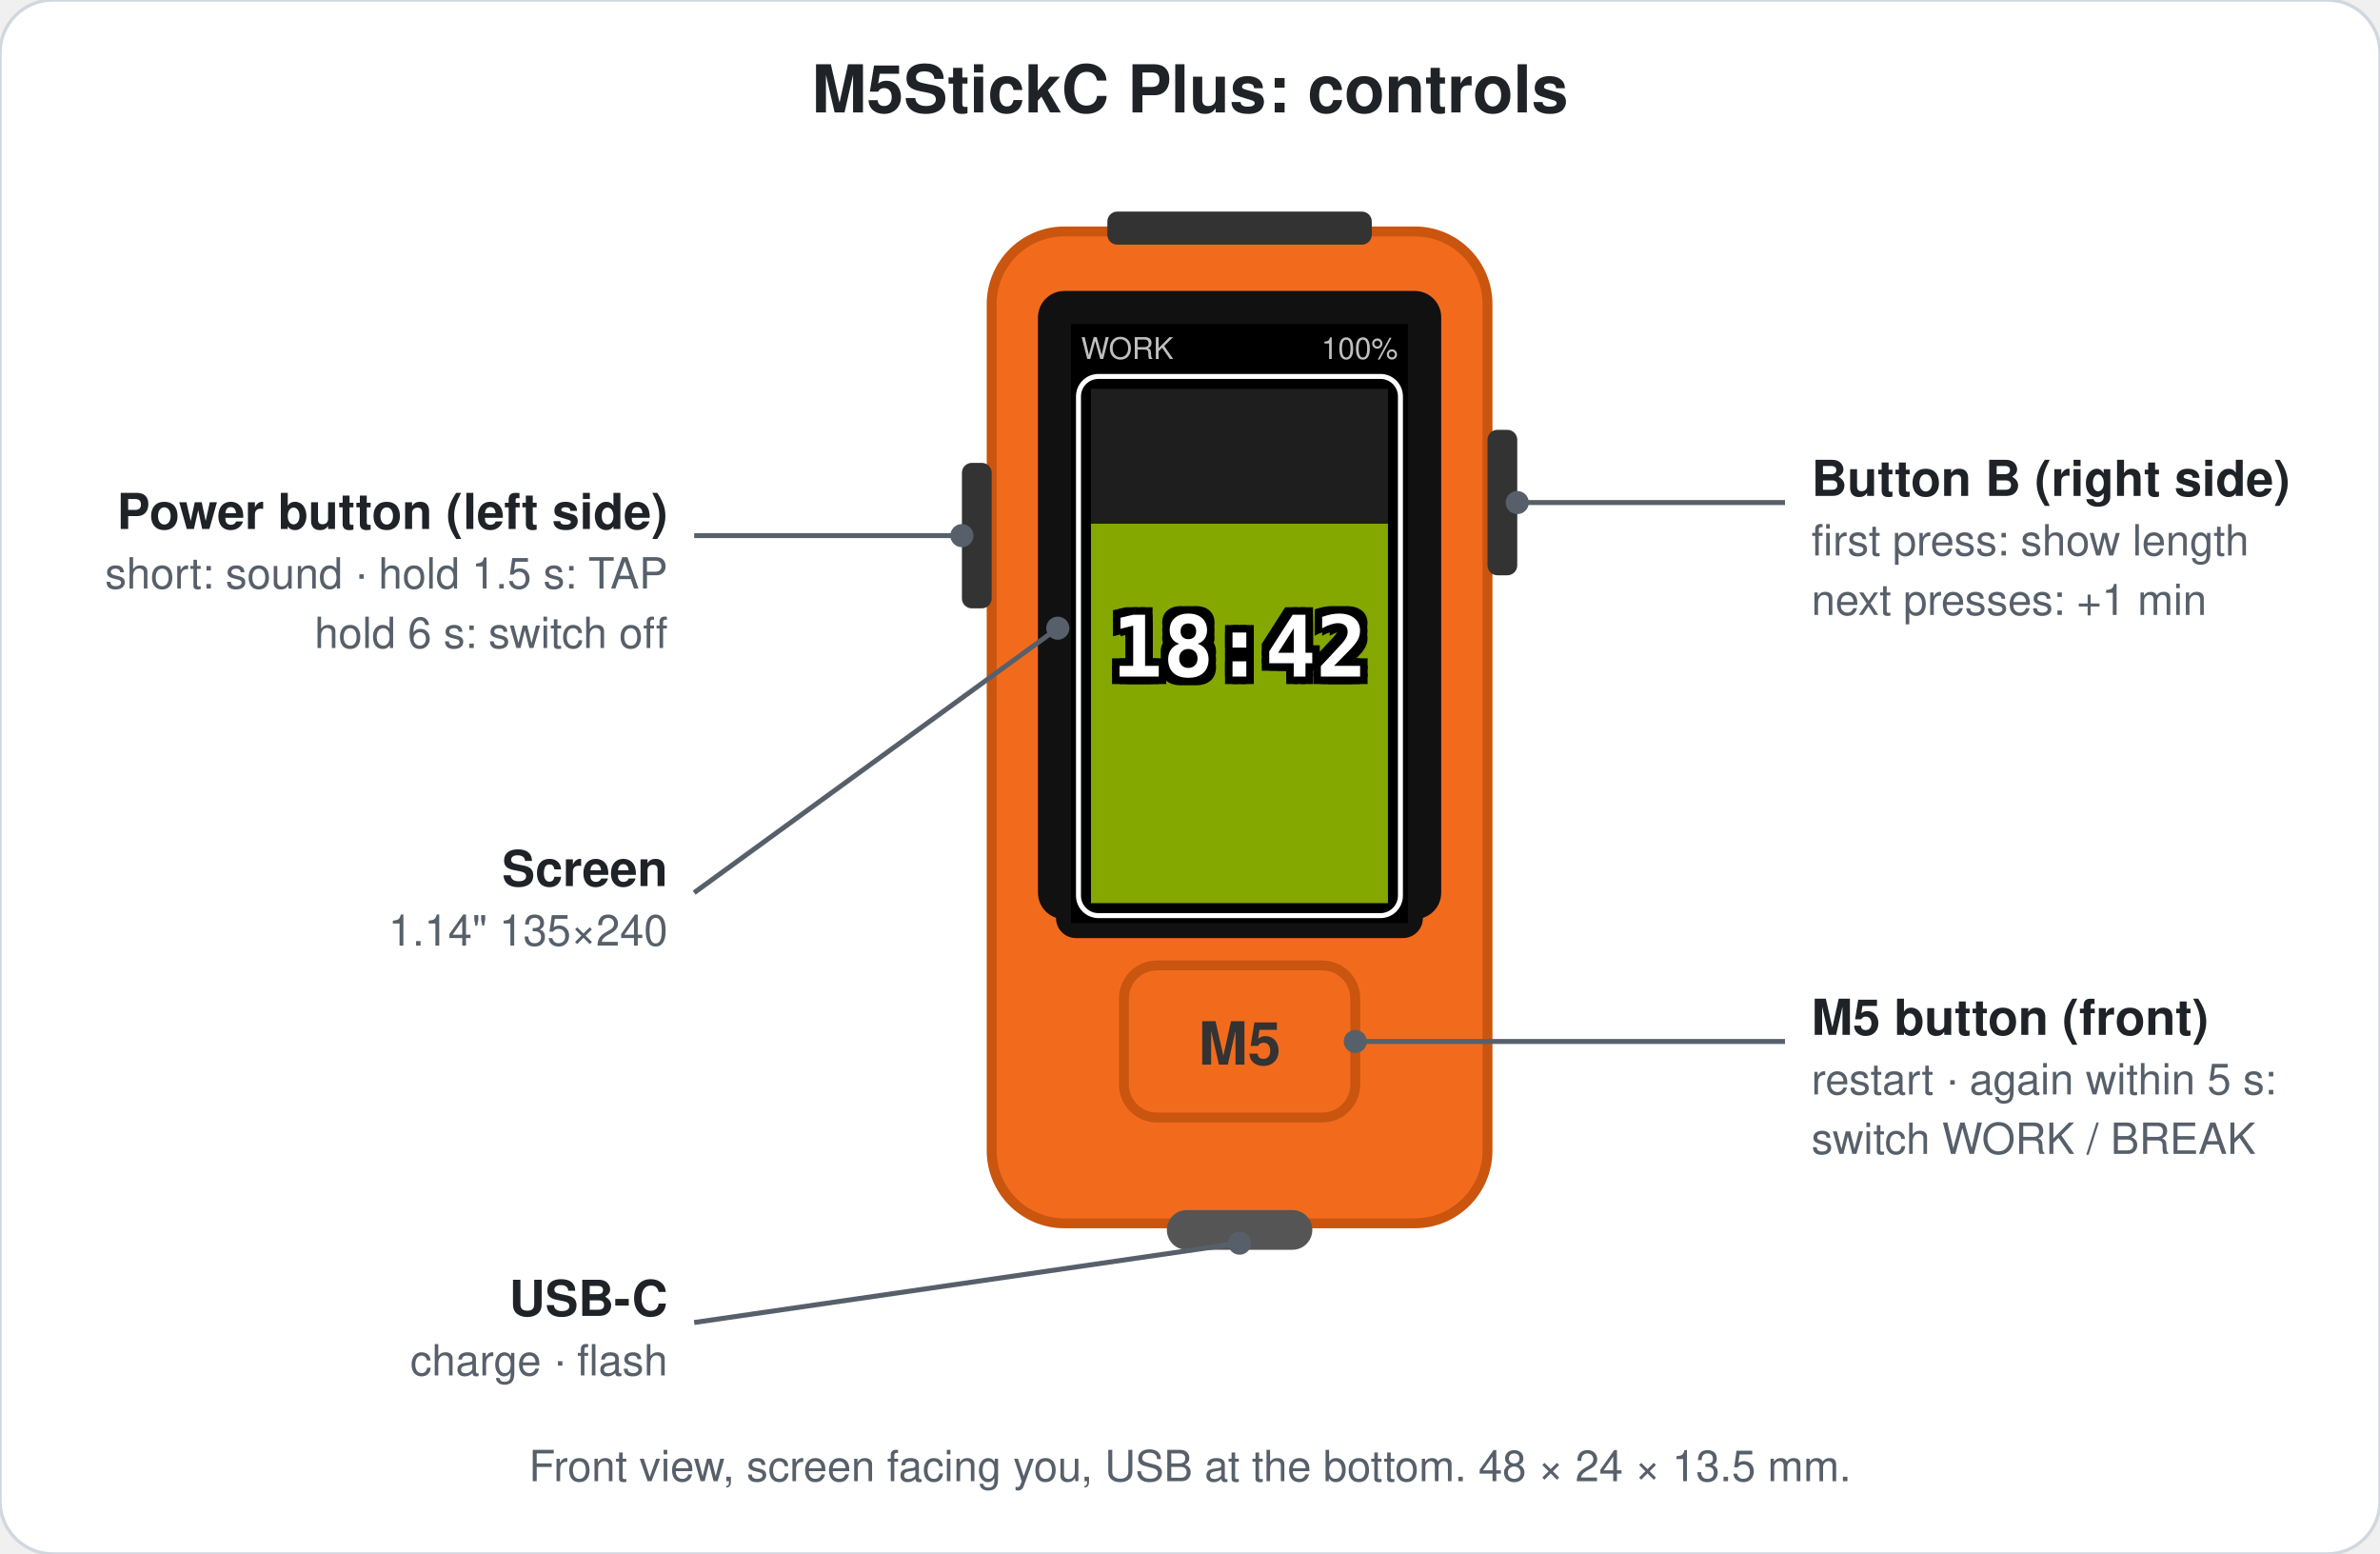
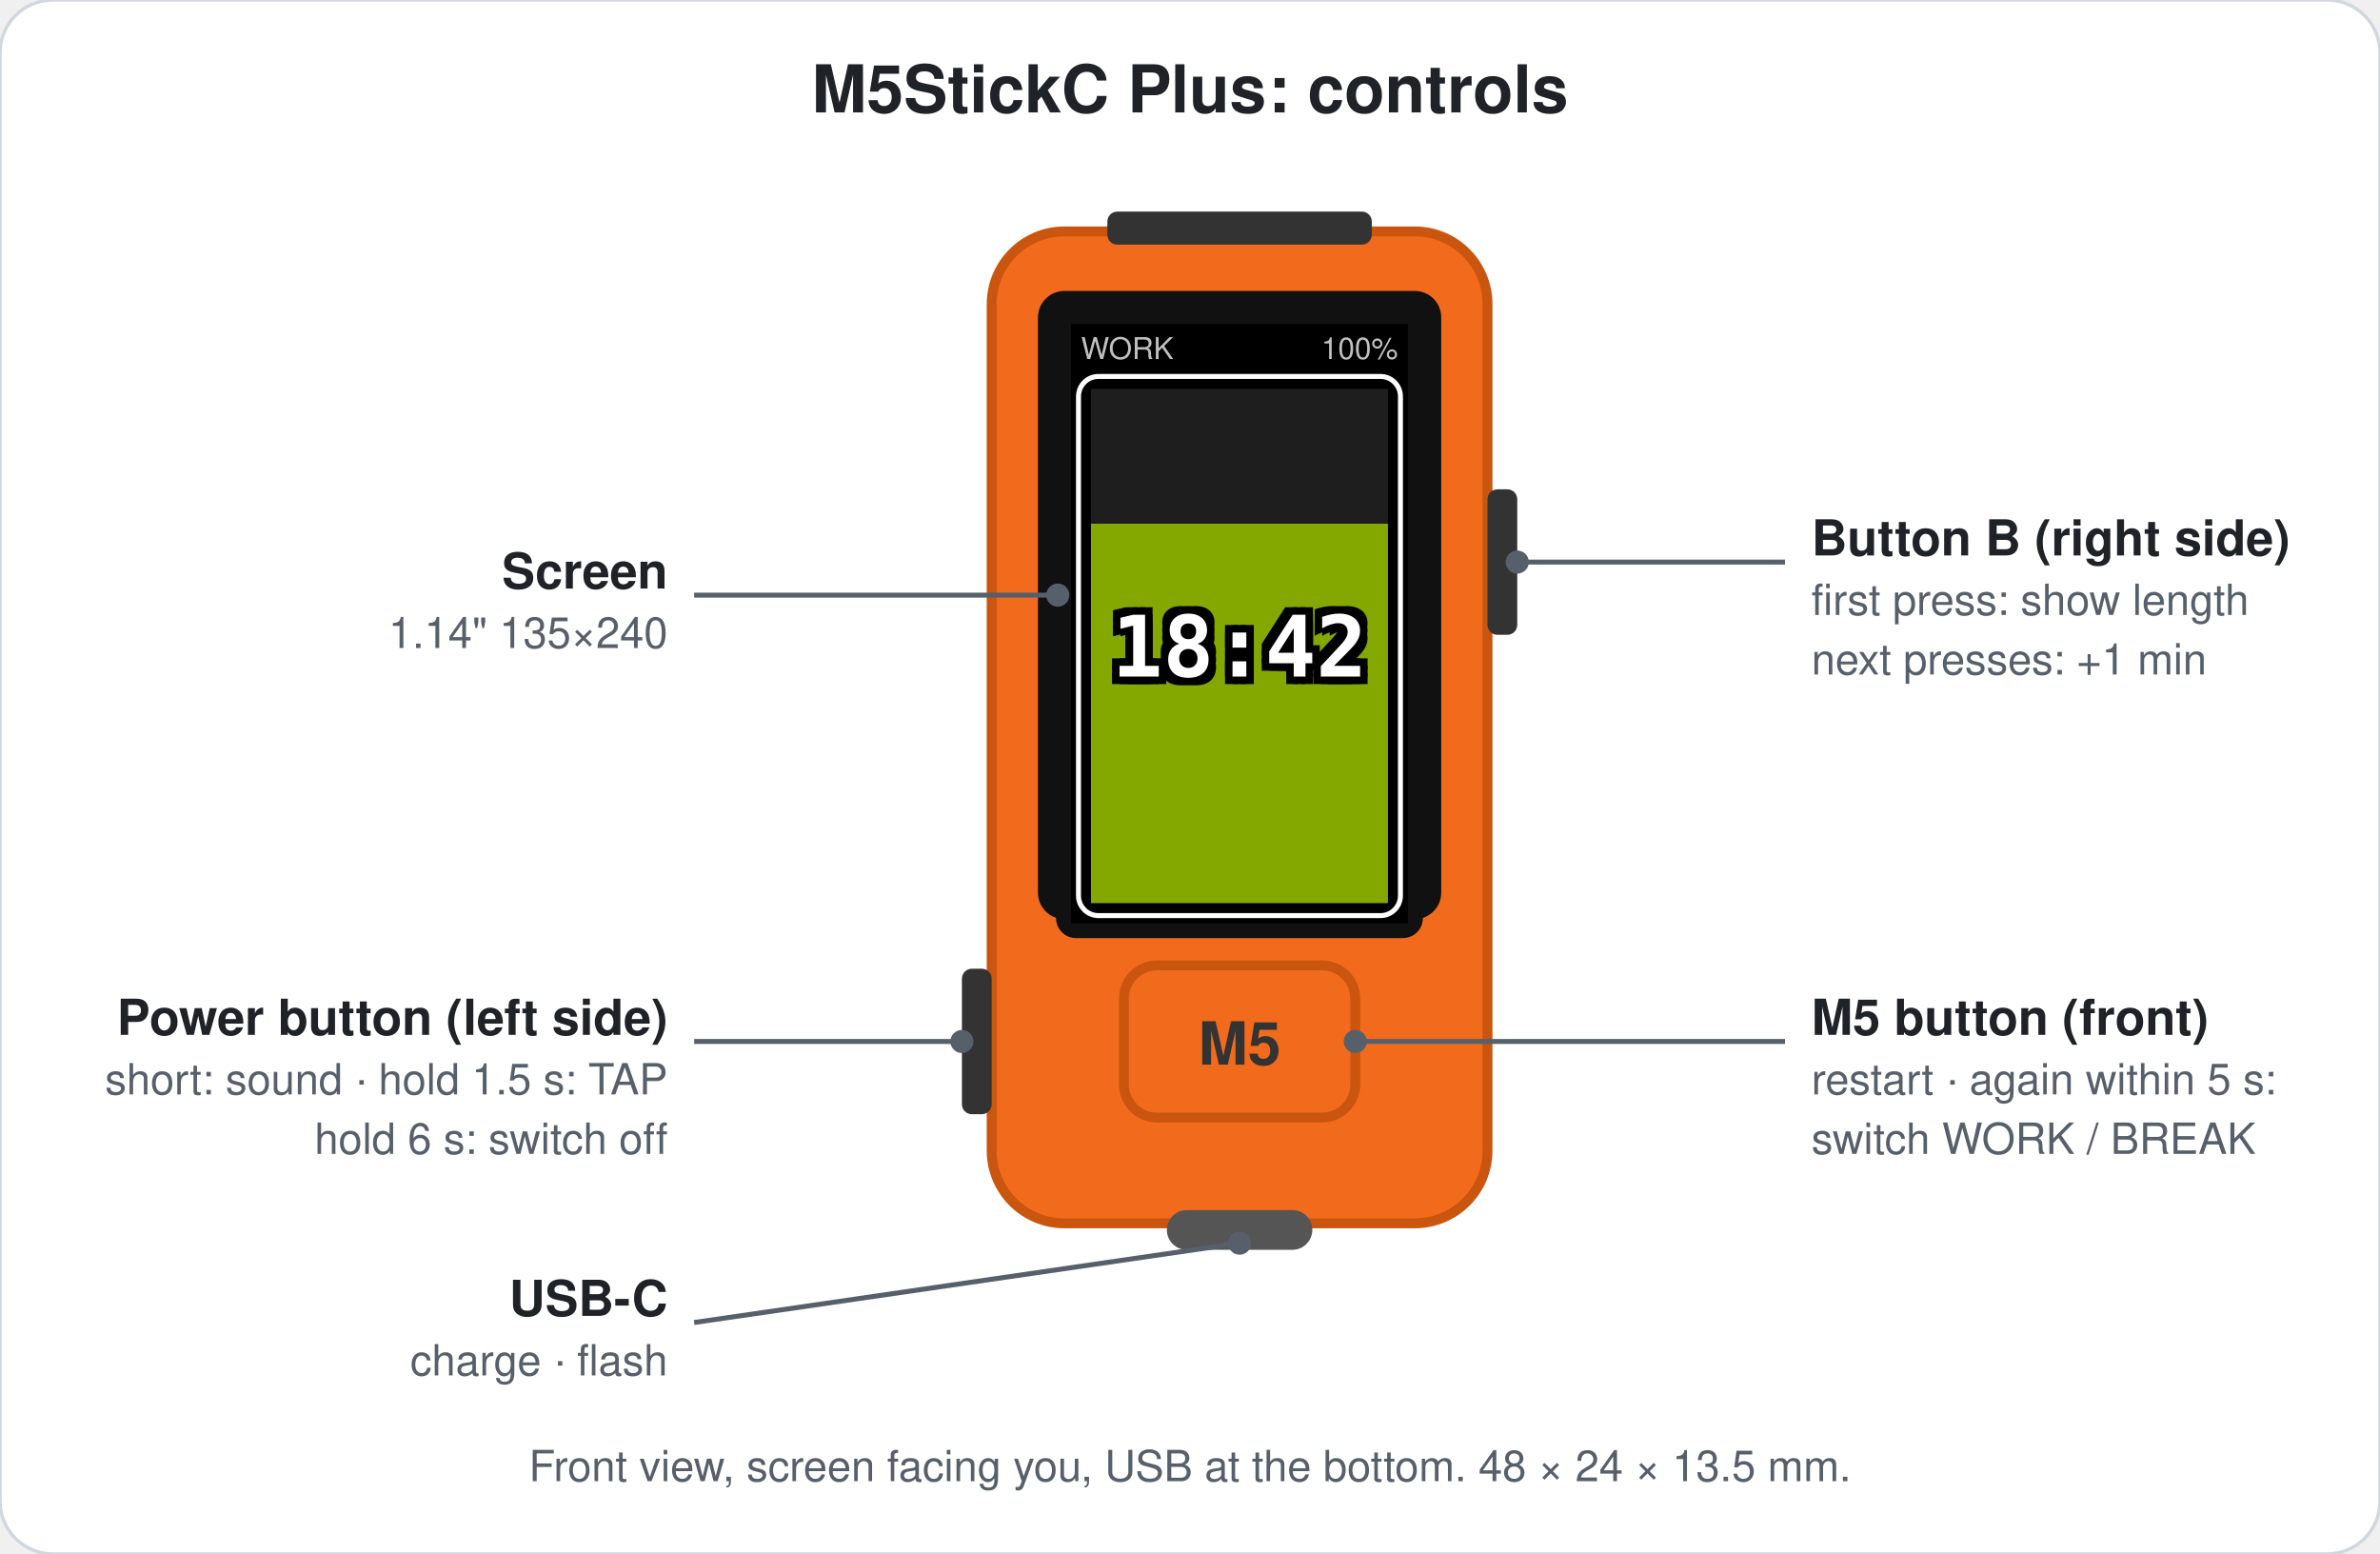
<svg xmlns="http://www.w3.org/2000/svg" width="720" height="470" viewBox="0 0 720 470">
  <rect width="720" height="470" rx="16" fill="#ffffff" stroke="#d0d7de" />
  <text x="360.0" y="34" text-anchor="middle" font-family="Helvetica, Arial, sans-serif" font-size="20" font-weight="700" fill="#1f2328">M5StickC Plus: controls</text>
  <rect x="300" y="70" width="150" height="300" rx="22" fill="#f26b1d" stroke="#c9550f" stroke-width="3" />
  <rect x="314" y="88" width="122" height="190" rx="8" fill="#111" />
  <g transform="translate(324,98) scale(0.755)">
    <rect x="-6" y="-6" width="147" height="252" rx="8" fill="#111" />
    <rect width="135" height="240" fill="#000" />
    <rect x="3" y="21" width="129" height="216" rx="8" fill="none" stroke="#fff" stroke-width="2" />
    <rect x="8" y="26" width="119" height="54" fill="#1e1e1e" />
    <rect x="8" y="80" width="119" height="152" fill="#84a800" />
    <text x="64.5" y="138.24" text-anchor="middle" font-family="Menlo, Consolas, monospace" font-size="34" font-weight="700" fill="#000">18:42</text>
    <text x="64.5" y="141.24" text-anchor="middle" font-family="Menlo, Consolas, monospace" font-size="34" font-weight="700" fill="#000">18:42</text>
    <text x="64.5" y="144.24" text-anchor="middle" font-family="Menlo, Consolas, monospace" font-size="34" font-weight="700" fill="#000">18:42</text>
    <text x="67.5" y="138.24" text-anchor="middle" font-family="Menlo, Consolas, monospace" font-size="34" font-weight="700" fill="#000">18:42</text>
    <text x="67.5" y="141.24" text-anchor="middle" font-family="Menlo, Consolas, monospace" font-size="34" font-weight="700" fill="#000">18:42</text>
    <text x="67.5" y="144.24" text-anchor="middle" font-family="Menlo, Consolas, monospace" font-size="34" font-weight="700" fill="#000">18:42</text>
    <text x="70.5" y="138.24" text-anchor="middle" font-family="Menlo, Consolas, monospace" font-size="34" font-weight="700" fill="#000">18:42</text>
    <text x="70.5" y="141.24" text-anchor="middle" font-family="Menlo, Consolas, monospace" font-size="34" font-weight="700" fill="#000">18:42</text>
    <text x="70.5" y="144.24" text-anchor="middle" font-family="Menlo, Consolas, monospace" font-size="34" font-weight="700" fill="#000">18:42</text>
    <text x="67.5" y="141.24" text-anchor="middle" font-family="Menlo, Consolas, monospace" font-size="34" font-weight="700" fill="#fff">18:42</text>
    <text x="4" y="14" font-family="Helvetica, Arial, sans-serif" font-size="12" fill="#c0c0c0">WORK</text>
    <text x="131" y="14" text-anchor="end" font-family="Helvetica, Arial, sans-serif" font-size="12" fill="#c0c0c0">100%</text>
  </g>
  <rect x="340" y="292" width="70" height="46" rx="10" fill="#f26b1d" stroke="#c9550f" stroke-width="3" />
  <text x="375.0" y="322" text-anchor="middle" font-family="Helvetica, Arial, sans-serif" font-size="18" font-weight="700" fill="#333">M5</text>
-   <rect x="291" y="140" width="9" height="44" rx="3" fill="#333" />
-   <rect x="450" y="130" width="9" height="44" rx="3" fill="#333" />
+   <rect x="291" y="293" width="9" height="44" rx="3" fill="#333" />
+   <rect x="450" y="148" width="9" height="44" rx="3" fill="#333" />
  <rect x="353.0" y="366" width="44" height="12" rx="6" fill="#555" />
  <rect x="335.0" y="64" width="80" height="10" rx="3" fill="#333" />
-   <line x1="291" y1="162" x2="210" y2="162" stroke="#57606a" stroke-width="1.5" />
-   <circle cx="291" cy="162" r="3.5" fill="#57606a" />
-   <text x="202" y="160" text-anchor="end" font-family="Helvetica, Arial, sans-serif" font-size="15" font-weight="700" fill="#1f2328">Power button (left side)</text>
-   <text x="202" y="178" text-anchor="end" font-family="Helvetica, Arial, sans-serif" font-size="13" font-weight="400" fill="#57606a">short: sound · hold 1.5 s: TAP</text>
-   <text x="202" y="196" text-anchor="end" font-family="Helvetica, Arial, sans-serif" font-size="13" font-weight="400" fill="#57606a">hold 6 s: switch off</text>
-   <line x1="459" y1="152" x2="540" y2="152" stroke="#57606a" stroke-width="1.5" />
-   <circle cx="459" cy="152" r="3.5" fill="#57606a" />
-   <text x="548" y="150" text-anchor="start" font-family="Helvetica, Arial, sans-serif" font-size="15" font-weight="700" fill="#1f2328">Button B (right side)</text>
-   <text x="548" y="168" text-anchor="start" font-family="Helvetica, Arial, sans-serif" font-size="13" font-weight="400" fill="#57606a">first press: show length</text>
-   <text x="548" y="186" text-anchor="start" font-family="Helvetica, Arial, sans-serif" font-size="13" font-weight="400" fill="#57606a">next presses: +1 min</text>
+   <line x1="291" y1="315" x2="210" y2="315" stroke="#57606a" stroke-width="1.5" />
+   <circle cx="291" cy="315" r="3.5" fill="#57606a" />
+   <text x="202" y="313" text-anchor="end" font-family="Helvetica, Arial, sans-serif" font-size="15" font-weight="700" fill="#1f2328">Power button (left side)</text>
+   <text x="202" y="331" text-anchor="end" font-family="Helvetica, Arial, sans-serif" font-size="13" font-weight="400" fill="#57606a">short: sound · hold 1.5 s: TAP</text>
+   <text x="202" y="349" text-anchor="end" font-family="Helvetica, Arial, sans-serif" font-size="13" font-weight="400" fill="#57606a">hold 6 s: switch off</text>
+   <line x1="459" y1="170" x2="540" y2="170" stroke="#57606a" stroke-width="1.5" />
+   <circle cx="459" cy="170" r="3.5" fill="#57606a" />
+   <text x="548" y="168" text-anchor="start" font-family="Helvetica, Arial, sans-serif" font-size="15" font-weight="700" fill="#1f2328">Button B (right side)</text>
+   <text x="548" y="186" text-anchor="start" font-family="Helvetica, Arial, sans-serif" font-size="13" font-weight="400" fill="#57606a">first press: show length</text>
+   <text x="548" y="204" text-anchor="start" font-family="Helvetica, Arial, sans-serif" font-size="13" font-weight="400" fill="#57606a">next presses: +1 min</text>
  <line x1="410" y1="315" x2="540" y2="315" stroke="#57606a" stroke-width="1.5" />
  <circle cx="410" cy="315" r="3.5" fill="#57606a" />
  <text x="548" y="313" text-anchor="start" font-family="Helvetica, Arial, sans-serif" font-size="15" font-weight="700" fill="#1f2328">M5 button (front)</text>
  <text x="548" y="331" text-anchor="start" font-family="Helvetica, Arial, sans-serif" font-size="13" font-weight="400" fill="#57606a">restart · again within 5 s:</text>
  <text x="548" y="349" text-anchor="start" font-family="Helvetica, Arial, sans-serif" font-size="13" font-weight="400" fill="#57606a">switch WORK / BREAK</text>
-   <line x1="320" y1="190" x2="210" y2="270" stroke="#57606a" stroke-width="1.5" />
-   <circle cx="320" cy="190" r="3.5" fill="#57606a" />
-   <text x="202" y="268" text-anchor="end" font-family="Helvetica, Arial, sans-serif" font-size="15" font-weight="700" fill="#1f2328">Screen</text>
-   <text x="202" y="286" text-anchor="end" font-family="Helvetica, Arial, sans-serif" font-size="13" font-weight="400" fill="#57606a">1.14" 135×240</text>
+   <line x1="320" y1="180" x2="210" y2="180" stroke="#57606a" stroke-width="1.5" />
+   <circle cx="320" cy="180" r="3.5" fill="#57606a" />
+   <text x="202" y="178" text-anchor="end" font-family="Helvetica, Arial, sans-serif" font-size="15" font-weight="700" fill="#1f2328">Screen</text>
+   <text x="202" y="196" text-anchor="end" font-family="Helvetica, Arial, sans-serif" font-size="13" font-weight="400" fill="#57606a">1.14" 135×240</text>
  <line x1="375.0" y1="376" x2="210" y2="400" stroke="#57606a" stroke-width="1.5" />
  <circle cx="375.0" cy="376" r="3.5" fill="#57606a" />
  <text x="202" y="398" text-anchor="end" font-family="Helvetica, Arial, sans-serif" font-size="15" font-weight="700" fill="#1f2328">USB-C</text>
  <text x="202" y="416" text-anchor="end" font-family="Helvetica, Arial, sans-serif" font-size="13" font-weight="400" fill="#57606a">charge · flash</text>
  <text x="360.0" y="448" text-anchor="middle" font-family="Helvetica, Arial, sans-serif" font-size="13" font-weight="400" fill="#57606a">Front view, screen facing you, USB at the bottom. 48 × 24 × 13.5 mm.</text>
</svg>
